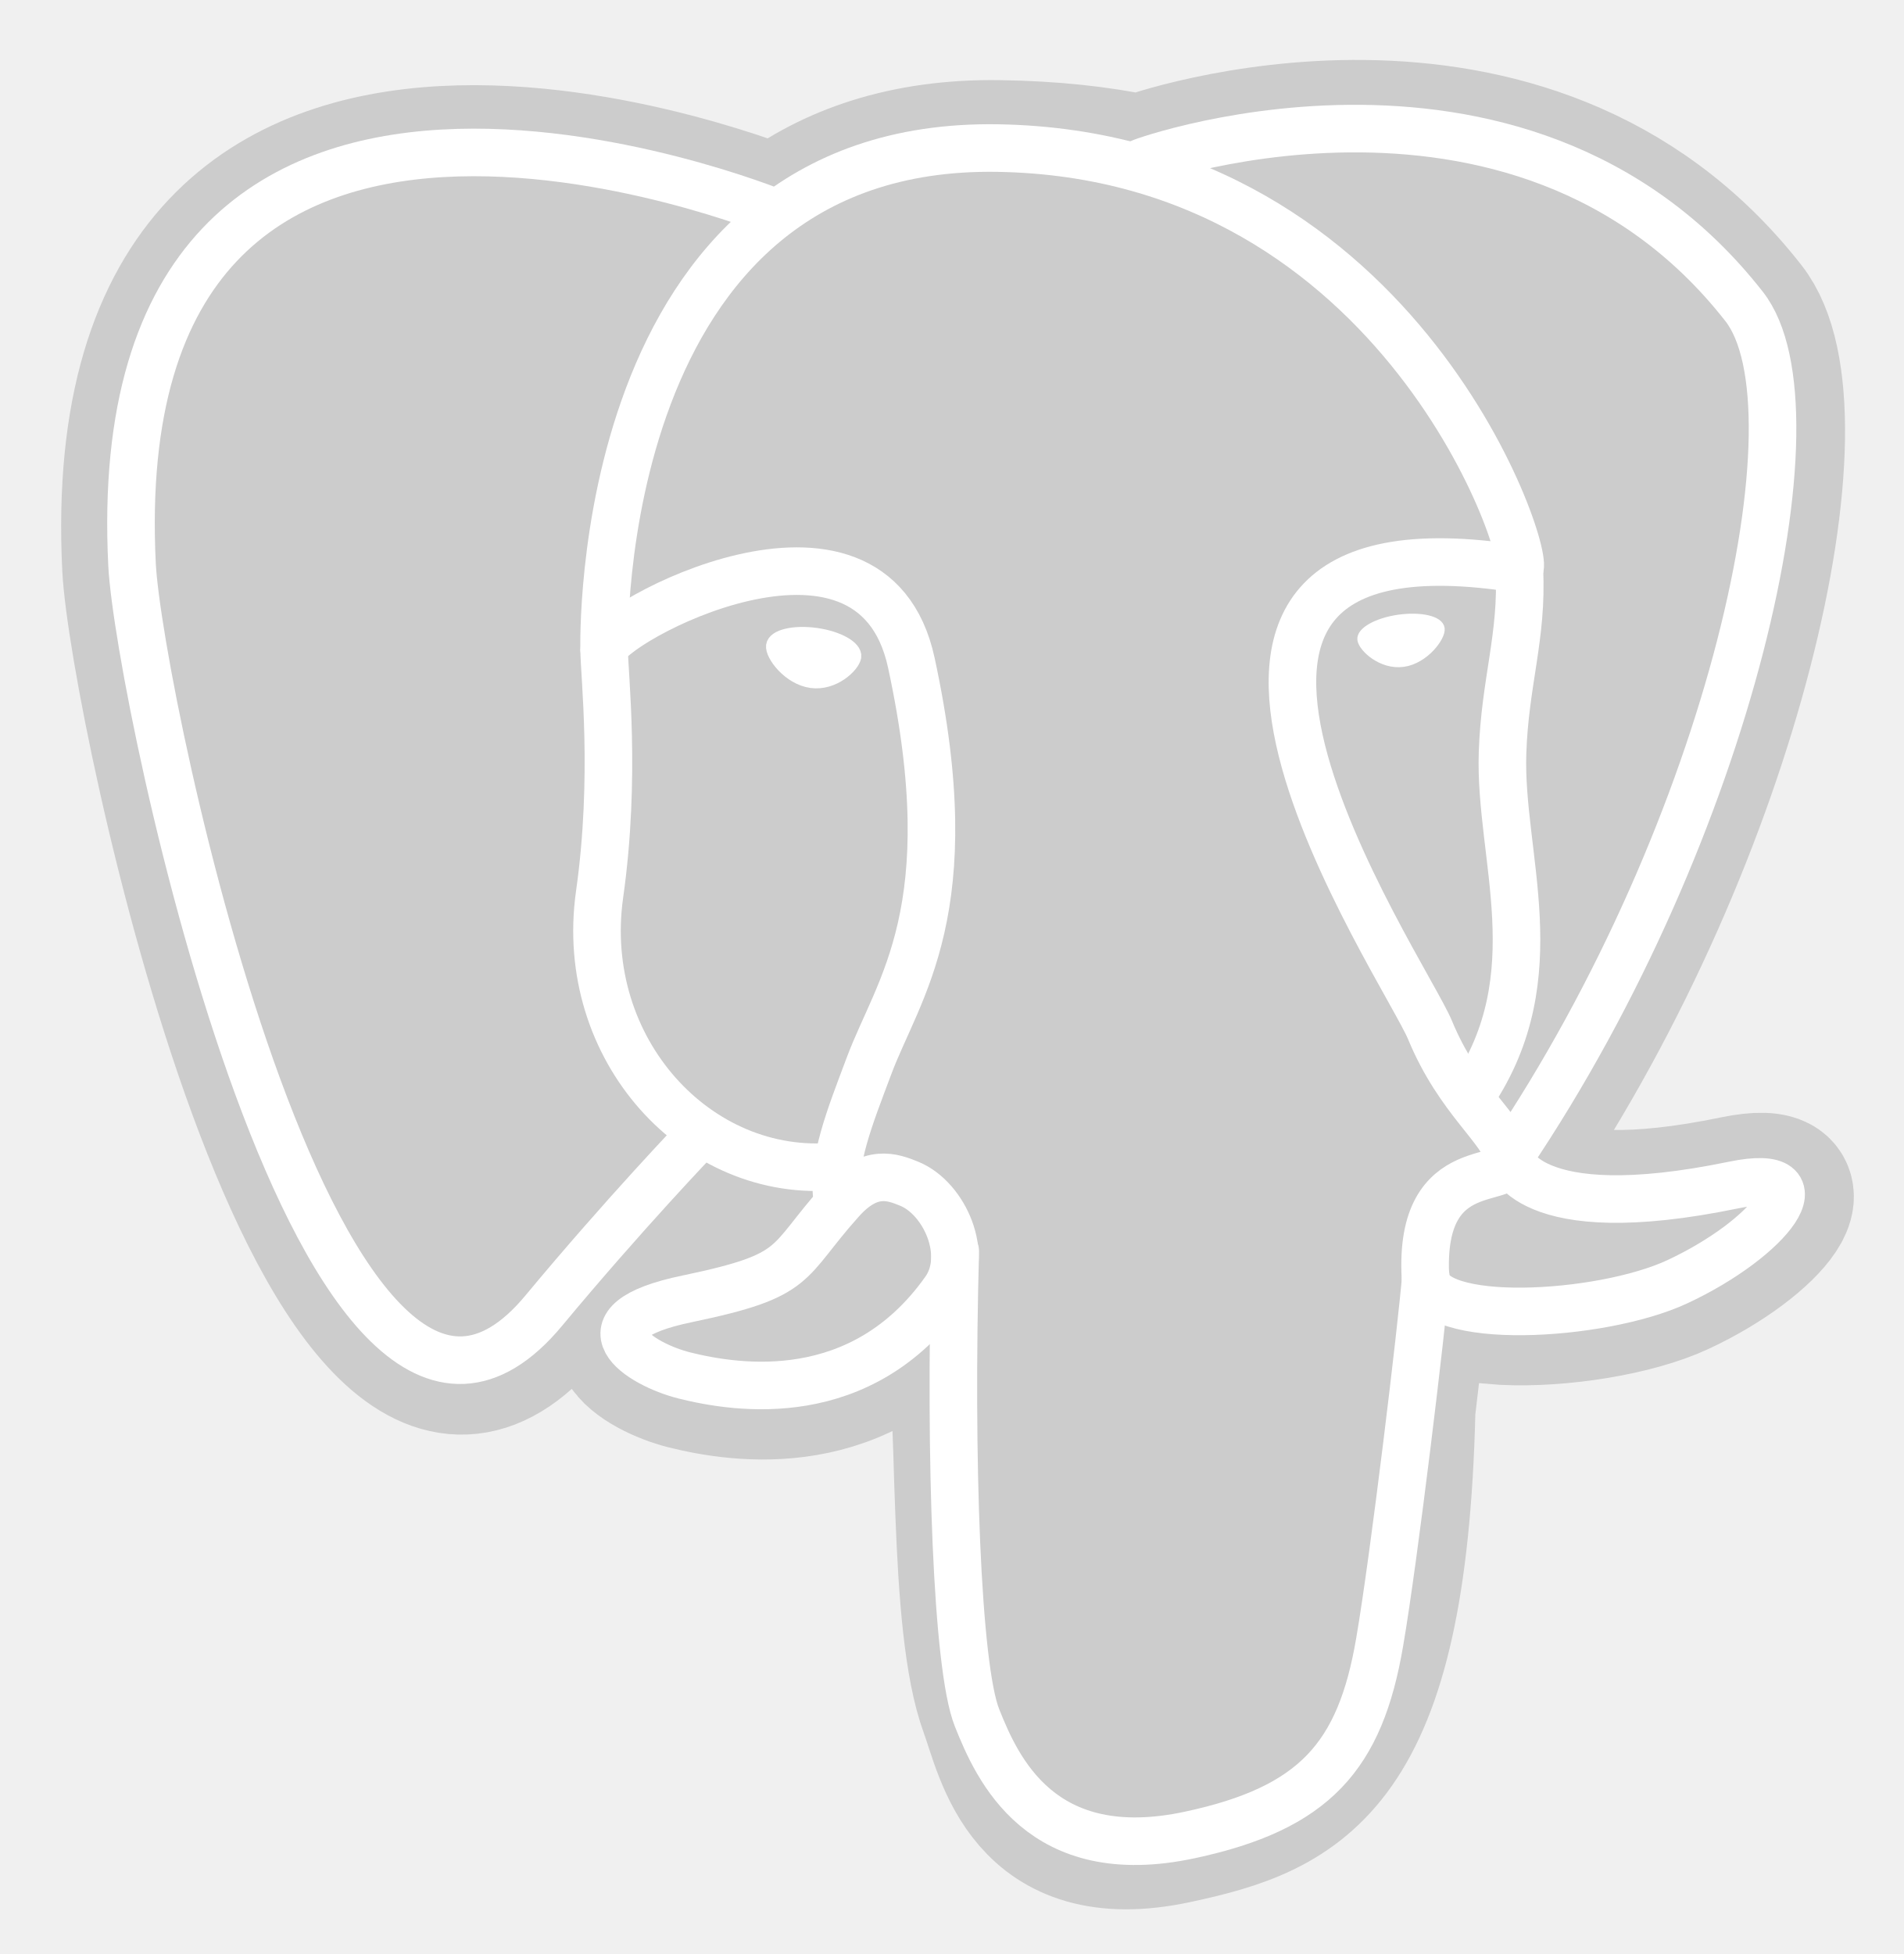
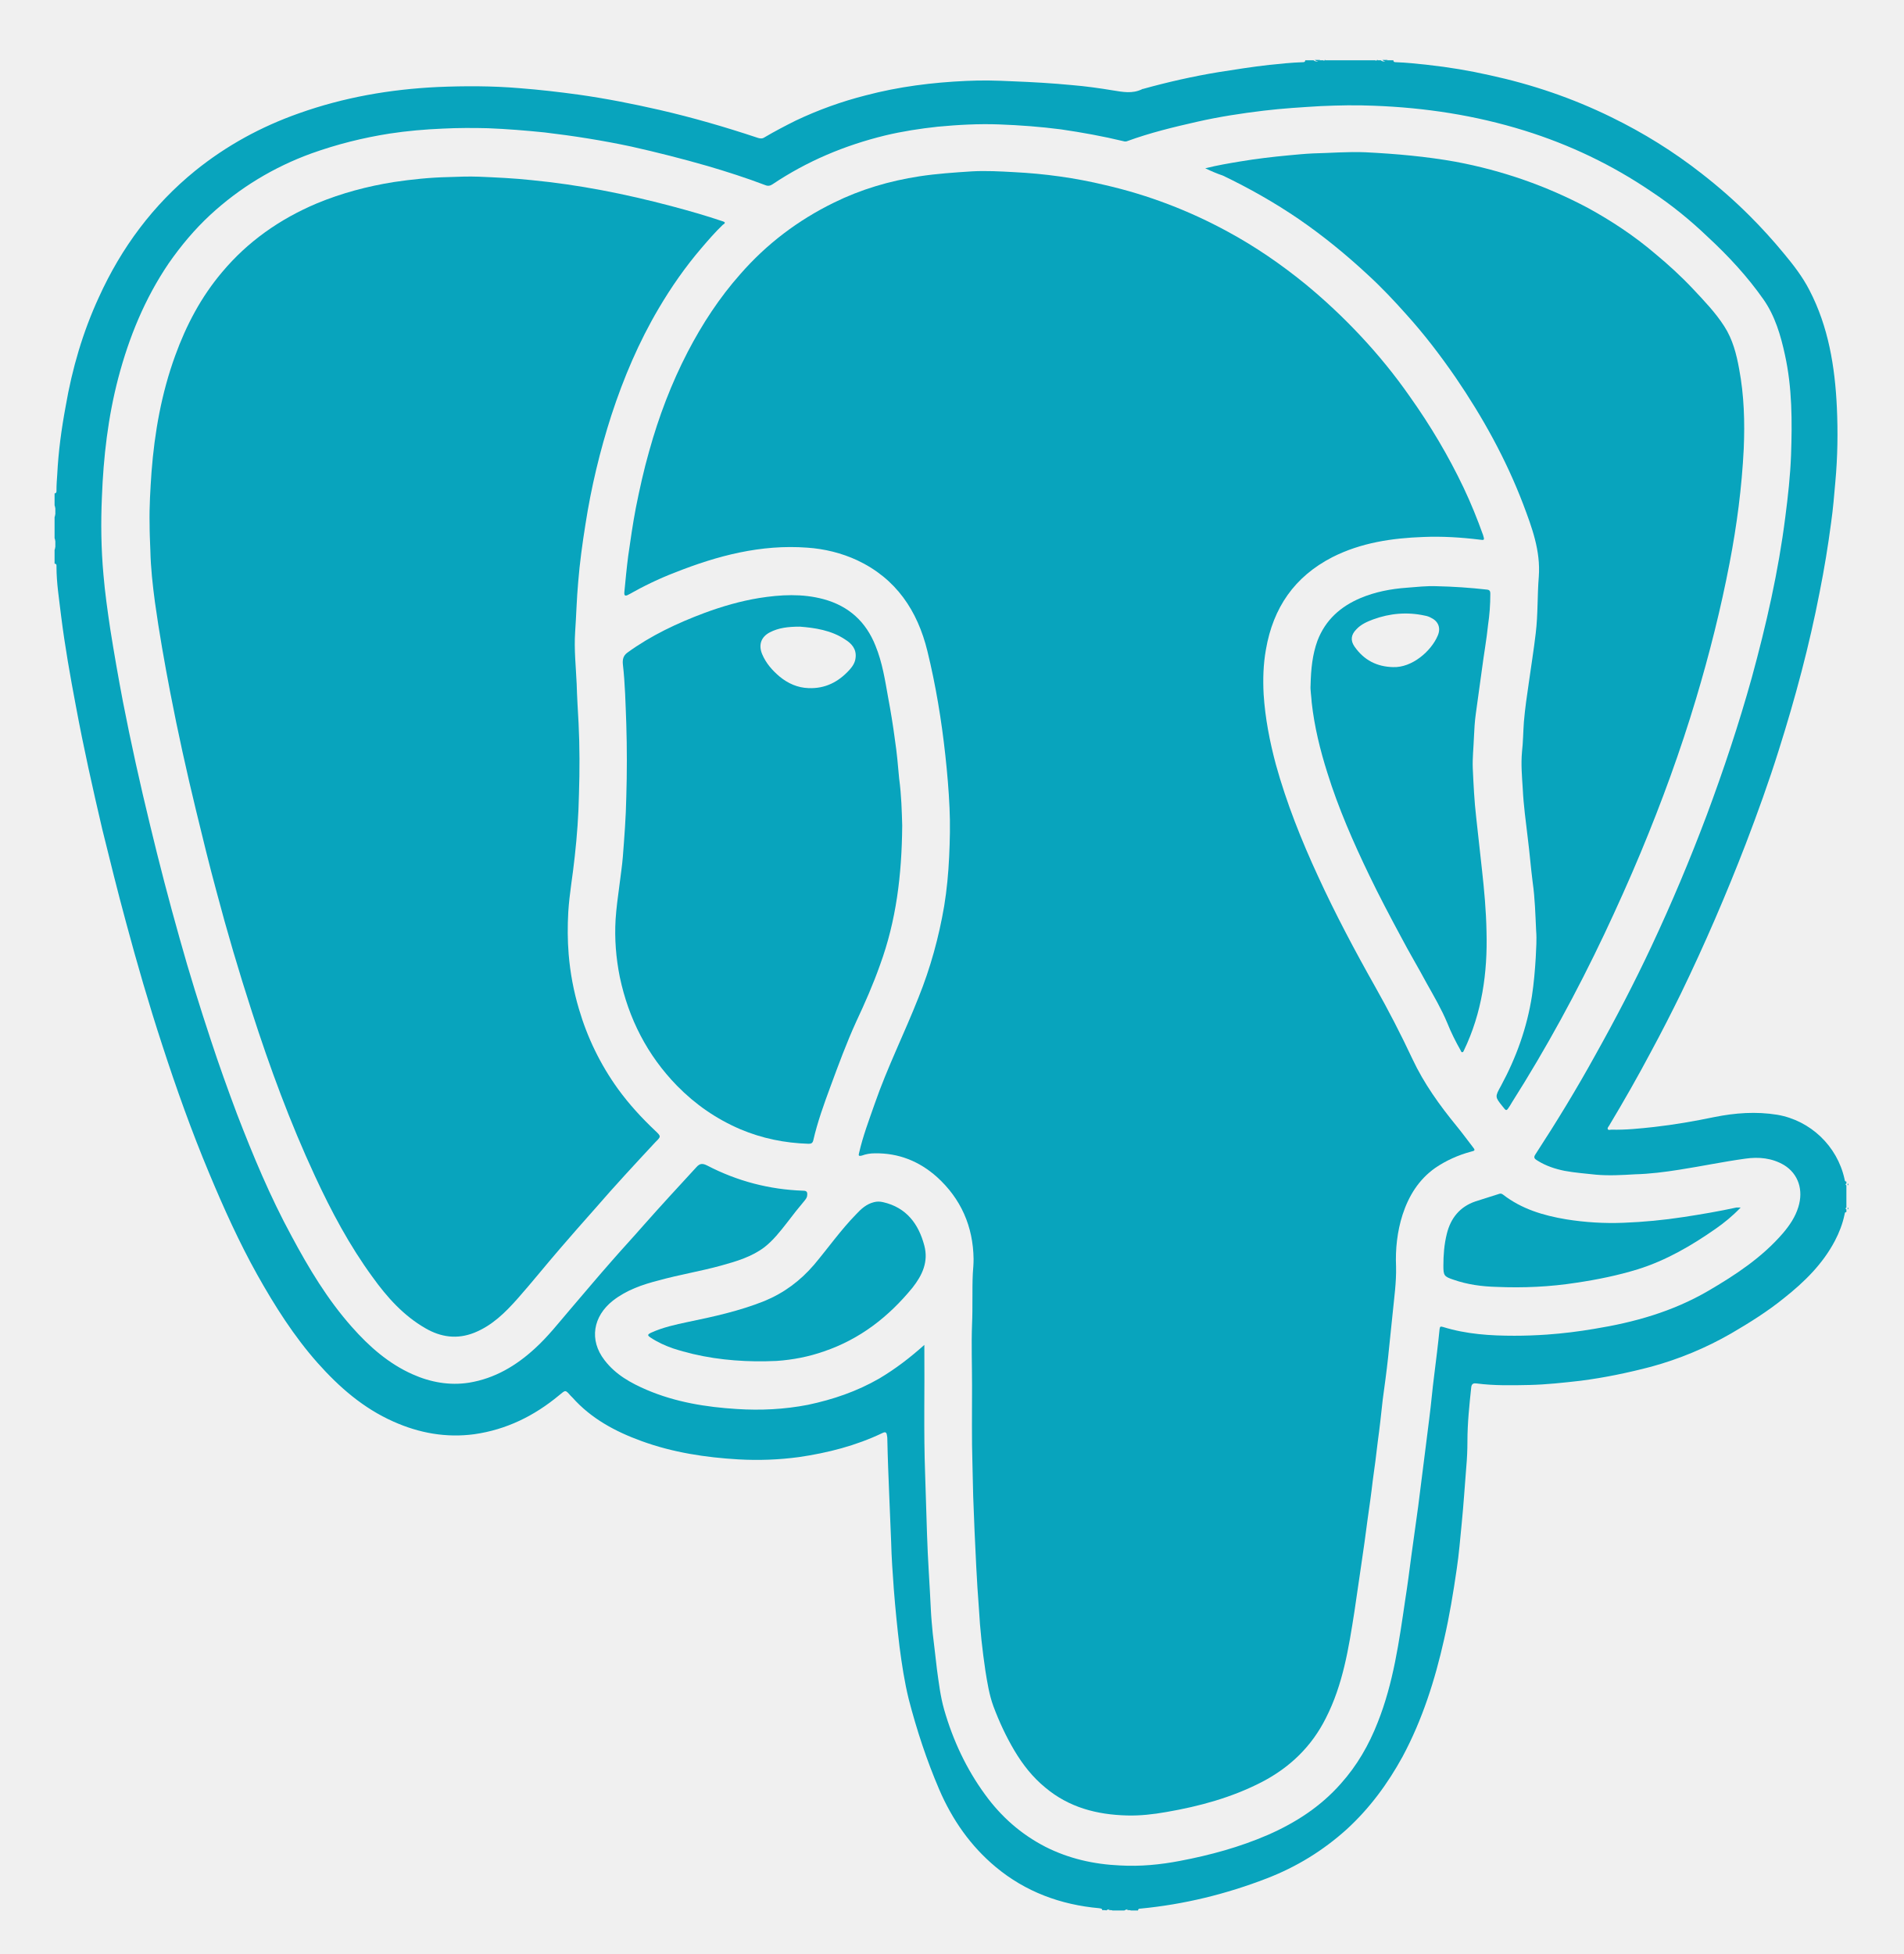
<svg xmlns="http://www.w3.org/2000/svg" version="1.1" id="Layer_1" x="0px" y="0px" viewBox="0 0 498.8 512" style="enable-background:new 0 0 498.8 512;" xml:space="preserve">
  <style type="text/css">
- 	.st0{fill:#CCCCCC;stroke:#CCCCCC;stroke-width:37.395;}
- 	.st1{fill:#CCCCCC;}
- 	.st2{fill:none;stroke:#FFFFFF;stroke-width:12.465;stroke-linecap:round;stroke-linejoin:round;}
- 	.st3{fill:none;stroke:#FFFFFF;stroke-width:12.465;stroke-linecap:round;stroke-linejoin:bevel;}
- 	.st4{fill:#FFFFFF;stroke:#FFFFFF;stroke-width:4.155;}
- 	.st5{fill:#FFFFFF;stroke:#FFFFFF;stroke-width:2.078;}
- 	.st6{fill:none;stroke:#FFFFFF;stroke-width:3;stroke-linecap:round;stroke-linejoin:round;}
+ 	.st0{fill:#08A4BD;}
</style>
  <g id="orginal">
</g>
  <g>
-     <path class="st0" d="M367.9,369.3c3.1-25.9,2.2-29.7,21.4-25.5l4.9,0.4c14.8,0.7,34.2-2.4,45.6-7.7c24.5-11.4,39-30.4,14.9-25.4   c-55.1,11.4-58.9-7.3-58.9-7.3c58.2-86.4,82.5-196,61.5-222.8C400.1,7.8,300.9,42.5,299.2,43.4l-0.5,0.1   c-10.9-2.3-23.1-3.6-36.8-3.8c-24.9-0.4-43.9,6.5-58.2,17.4c0,0-176.9-72.9-168.7,91.7c1.8,35,50.2,264.9,107.9,195.4   c21.1-25.4,41.5-46.9,41.5-46.9c10.1,6.7,22.3,10.2,35,8.9l1-0.8c-0.3,3.2-0.2,6.2,0.4,9.9c-14.9,16.6-10.5,19.5-40.2,25.7   c-30.1,6.2-12.4,17.2-0.9,20.1c14,3.5,46.4,8.5,68.2-22.2l-0.9,3.5c5.8,4.7,5.4,33.6,6.3,54.2c0.8,20.6,2.2,39.9,6.4,51.3   c4.2,11.4,9.2,40.6,48.3,32.2C340.7,473.1,365.7,463,367.9,369.3" />
-     <path class="st1" d="M454.7,311.2c-55.1,11.4-58.9-7.3-58.9-7.3c58.2-86.4,82.5-196,61.5-222.9C400.1,7.8,300.9,42.5,299.2,43.4   l-0.5,0.1c-10.9-2.3-23.1-3.6-36.8-3.8c-24.9-0.4-43.9,6.5-58.2,17.4c0,0-176.9-72.9-168.7,91.7c1.8,35,50.2,264.9,107.9,195.4   c21.1-25.4,41.5-46.9,41.5-46.9c10.1,6.7,22.3,10.2,35,8.9l1-0.8c-0.3,3.2-0.2,6.2,0.4,9.9c-14.9,16.6-10.5,19.5-40.2,25.7   c-30.1,6.2-12.4,17.2-0.9,20.1c14,3.5,46.4,8.5,68.2-22.2l-0.9,3.5c5.8,4.7,9.9,30.4,9.2,53.7c-0.7,23.3-1.1,39.3,3.4,51.8   c4.6,12.5,9.2,40.6,48.3,32.2c32.7-7,49.6-25.1,52-55.4c1.7-21.5,5.5-18.3,5.7-37.6l3-9.1c3.5-29.2,0.6-38.6,20.7-34.2l4.9,0.4   c14.8,0.7,34.2-2.4,45.6-7.7C464.4,325.2,478.9,306.2,454.7,311.2L454.7,311.2z" />
-     <path class="st2" d="M250.3,327.9c-1.5,54.3,0.4,108.9,5.7,122.2c5.3,13.3,16.7,39.1,55.8,30.7c32.7-7,44.6-20.6,49.7-50.5   c3.8-22,11.1-83.1,12.1-95.7" />
-     <path class="st2" d="M203.4,55.8c0,0-177-72.4-168.8,92.2c1.8,35,50.2,264.9,107.9,195.4c21.1-25.4,40.2-45.3,40.2-45.3" />
-     <path class="st2" d="M299.1,42.6C293,44.5,397.6,4.4,457,80.3c21,26.8-3.3,136.5-61.5,222.9" />
-     <path class="st3" d="M395.4,303.2c0,0,3.8,18.7,58.9,7.3c24.2-5,9.6,14-14.9,25.4c-20.1,9.3-65.2,11.7-65.9-1.2   C371.7,301.4,397.3,311.5,395.4,303.2c-1.7-7.5-13.1-14.9-20.7-33.3c-6.6-16-90.7-139,23.3-120.8c4.2-0.9-29.8-108.5-136.5-110.3   C154.8,37,158.3,170.1,158.3,170.1" />
-     <path class="st2" d="M220.4,314.6c-14.9,16.6-10.5,19.5-40.2,25.7c-30.1,6.2-12.4,17.2-0.9,20.1c14,3.5,46.4,8.5,68.2-22.2   c6.7-9.3,0-24.2-9.2-28C233.9,308.4,228,306.1,220.4,314.6L220.4,314.6z" />
-     <path class="st2" d="M219.4,314.3c-1.5-9.8,3.2-21.4,8.3-35c7.6-20.4,25.1-40.8,11.1-105.6c-10.4-48.3-80.4-10-80.5-3.5   c0,6.5,3.2,33.2-1.2,64.2c-5.7,40.5,25.7,74.7,61.9,71.2" />
-     <path class="st4" d="M202.8,169.2c-0.3,2.2,4.1,8.2,9.8,9s10.6-3.9,11-6.1c0.3-2.2-4.1-4.7-9.8-5.5   C208,165.8,203.1,167,202.8,169.2L202.8,169.2z" />
-     <path class="st5" d="M377.5,164.7c0.3,2.2-4.1,8.2-9.8,9c-5.7,0.8-10.7-3.9-11-6.1c-0.3-2.2,4.1-4.7,9.8-5.5   S377.2,162.4,377.5,164.7L377.5,164.7z" />
-     <path class="st2" d="M398.1,149.2c0.9,17.5-3.8,29.5-4.4,48.1c-0.9,27.1,12.9,58.2-7.9,89.3" />
-     <path class="st6" d="M13.7,79.9" />
+     <path class="st0" d="M288.8,500.5c0-0.5-0.5-0.4-0.8-0.5c-10.1-0.9-19.3-4.3-27.1-10.8c-6.6-5.5-11.4-12.4-14.8-20.3   c-3.3-7.7-5.9-15.6-8-23.7c-1.1-4.5-1.8-9.1-2.4-13.7c-0.6-5-1.1-10-1.5-15.1c-0.3-4.1-0.6-8.3-0.7-12.4c-0.2-4.1-0.3-8.1-0.5-12.2   c-0.2-4.9-0.4-9.8-0.5-14.7c0-0.3,0-0.6-0.1-1c-0.1-0.8-0.4-1-1.2-0.6c-6.9,3.3-14.3,5.2-21.9,6.3c-5.2,0.7-10.5,0.9-15.8,0.6   c-8.6-0.5-17.2-1.8-25.4-4.8c-6.9-2.5-13.2-5.9-18.1-11.4c-0.2-0.2-0.3-0.3-0.5-0.5c-1.4-1.6-1.3-1.5-3-0.1   c-6.5,5.4-13.8,9-22.2,10.2c-7.4,1-14.5-0.3-21.2-3.3c-7.9-3.5-14.2-9-19.9-15.4c-6.2-7-11.2-14.9-15.8-23.1   c-4.8-8.6-8.8-17.5-12.6-26.6c-4.6-11-8.6-22.2-12.3-33.6c-3.5-10.7-6.6-21.4-9.5-32.2c-2.2-8.1-4.2-16.2-6.2-24.3   c-2.5-10.7-4.9-21.4-6.9-32.2c-1.5-7.9-2.9-15.8-3.9-23.8c-0.5-4.3-1.2-8.5-1.2-12.8c0-0.3,0.1-0.8-0.5-0.8c0-1.2,0-2.4,0-3.6   c0.4-1,0.4-2.1,0-3.1c0-1.8,0-3.7,0-5.5c0.4-1,0.4-2.1,0-3.1c0-1,0-2.1,0-3.1c0.6-0.1,0.5-0.6,0.5-0.9c0-1.4,0.1-2.7,0.2-4.1   c0.3-6,1.1-11.9,2.2-17.8c1.7-9.9,4.5-19.5,8.7-28.6c5.9-13,14.2-24.2,25.3-33.2c8.2-6.6,17.2-11.5,27.1-15   c11.8-4.2,23.9-6.3,36.4-6.9c7.1-0.3,14.3-0.3,21.4,0.3c5.2,0.4,10.4,1,15.5,1.7c7.1,1,14.2,2.4,21.2,4c8.7,2,17.3,4.5,25.7,7.3   c0.6,0.2,1.2,0.3,1.8-0.1c2.7-1.6,5.4-3,8.2-4.4c5.9-2.8,12-5,18.3-6.6c8.7-2.3,17.5-3.4,26.4-3.8c4-0.2,8.1-0.1,12.1,0.1   c5.2,0.2,10.4,0.5,15.6,1c3.6,0.3,7.2,0.8,10.8,1.4c2.5,0.4,5,0.9,7.5-0.3c0.1-0.1,0.2-0.1,0.3-0.1c6.5-1.8,13.1-3.3,19.8-4.4   c4.4-0.7,8.9-1.4,13.3-1.9c2.9-0.3,5.8-0.6,8.7-0.7c0.3,0,0.7,0,0.7-0.5c0.7,0,1.4,0,2.2,0c0.5,0.4,1,0.4,1.4,0c0.4,0,0.8,0,1.2,0   c0.1,0.2,0.2,0.2,0.2,0c4.5,0,9,0,13.4,0c0.1,0.2,0.2,0.2,0.2,0c0.4,0,0.8,0,1.2,0c0.5,0.4,1,0.4,1.4,0c0.6,0,1.3,0,1.9,0   c0,0.5,0.4,0.5,0.7,0.5c2.8,0.1,5.6,0.4,8.3,0.7c5.5,0.6,10.9,1.5,16.2,2.7c11.1,2.4,21.7,6,31.9,11c8.4,4.1,16.3,9,23.7,14.8   c4.5,3.5,8.7,7.2,12.6,11.1c3.1,3.1,6.1,6.4,8.9,9.8c2.5,3,4.9,6.1,6.7,9.6c5,9.6,6.7,20.1,7.2,30.7c0.3,6.5,0.2,13.1-0.4,19.6   c-0.3,3.5-0.6,7.1-1.1,10.6c-0.8,6.1-1.8,12.2-3,18.2c-2.7,14-6.4,27.8-10.7,41.4c-2.6,8.3-5.6,16.6-8.7,24.7   c-5.1,13.2-10.7,26.2-16.9,39c-2.5,5.1-5.1,10.2-7.8,15.2c-3.5,6.6-7.2,13.1-11.1,19.6c-0.2,0.3-0.5,0.6-0.3,0.9   c0.2,0.3,0.6,0.1,0.9,0.1c3.8,0.1,7.5-0.3,11.2-0.7c5.3-0.6,10.5-1.5,15.8-2.6c5.5-1.1,10.9-1.5,16.5-0.6   c8.7,1.5,15.7,8.2,17.6,16.8c0.1,0.3,0,0.7,0.5,0.7c0,0.2,0,0.3,0,0.5c-0.3,0.2-0.3,0.3,0,0.5c0,1.9,0,3.8,0,5.8   c-0.3,0.2-0.3,0.3,0,0.5c0,0.2,0,0.5,0,0.7c-0.5,0-0.4,0.4-0.5,0.7c-0.5,2.4-1.4,4.7-2.5,6.8c-3.2,6.1-8,10.8-13.3,15   c-4.3,3.5-9.1,6.5-13.9,9.3c-6.6,3.8-13.6,6.7-20.9,8.7c-6.1,1.6-12.3,2.9-18.6,3.7c-4.4,0.5-8.9,1-13.3,1.1   c-4.6,0.1-9.3,0.2-13.9-0.4c-0.7-0.1-1.3,0-1.4,1c-0.5,4.7-1,9.4-1,14.2c0,2.2-0.1,4.5-0.3,6.7c-0.4,4.9-0.7,9.8-1.2,14.8   c-0.4,4-0.7,7.9-1.3,11.9c-0.9,6.2-1.9,12.3-3.3,18.4c-2.4,10.7-5.7,21.1-10.9,30.8c-3.9,7.1-8.6,13.5-14.6,19   c-6.2,5.6-13.2,9.9-21,12.9c-10.6,4.1-21.6,6.8-33,7.9c-0.3,0-0.7,0-0.7,0.5c-0.6,0-1.3,0-1.9,0c-0.6-0.4-1.1-0.4-1.7,0   c-1,0-2.1,0-3.1,0c-0.6-0.4-1.1-0.4-1.7,0C289.9,500.5,289.3,500.5,288.8,500.5z M242.2,352.4c0,0.4,0,0.6,0,0.8   c0.1,11-0.2,21.9,0.2,32.9c0.2,5.3,0.3,10.6,0.5,15.9c0.2,6.6,0.7,13.1,1,19.7c0.1,2.1,0.3,4.2,0.5,6.3c0.4,3.1,0.7,6.2,1.1,9.4   c0.5,3.6,0.9,7.1,1.9,10.6c2.3,8,5.8,15.5,10.7,22.2c4.2,5.8,9.4,10.4,15.8,13.7c6.1,3.1,12.7,4.6,19.6,4.9   c5.3,0.3,10.5-0.2,15.7-1.2c7.9-1.5,15.6-3.6,23-6.8c7.3-3.2,13.8-7.4,19.1-13.4c4.3-4.8,7.4-10.2,9.7-16.1   c4.1-10.3,5.6-21.2,7.2-32.1c0.6-3.8,1.1-7.6,1.6-11.5c0.6-4.3,1.2-8.7,1.8-13c0.4-3.4,0.9-6.9,1.3-10.3c0.5-4.2,1.1-8.4,1.6-12.7   c0.5-3.8,0.8-7.6,1.3-11.4c0.5-4,1-8,1.4-12c0.1-0.7,0.2-0.8,0.9-0.6c6.1,1.9,12.4,2.3,18.7,2.3c2.8,0,5.6-0.1,8.5-0.3   c4.2-0.3,8.3-0.8,12.4-1.5c10.5-1.7,20.5-4.5,29.8-9.9c7.2-4.2,14.2-8.8,19.7-15.2c1.7-2,3.2-4.2,4-6.8c1.4-4.5,0-8.7-3.7-11   c-3.2-1.9-6.7-2.2-10.2-1.7c-5.8,0.8-11.5,2-17.3,2.9c-3.8,0.6-7.7,1.1-11.6,1.2c-3.4,0.2-6.8,0.4-10.2,0.1c-2.7-0.3-5.5-0.5-8.2-1   c-2.5-0.5-4.9-1.3-7-2.6c-0.6-0.4-1.4-0.7-0.7-1.7c5.6-8.6,10.9-17.3,15.8-26.2c5.2-9.3,10.1-18.7,14.6-28.3   c5.3-11.3,10.1-22.7,14.5-34.4c4.4-11.8,8.4-23.8,11.8-36c3.8-13.9,7-27.9,8.8-42.2c0.7-5.4,1.3-10.8,1.5-16.2   c0.3-8.8,0.3-17.6-1.6-26.2c-1.1-5.1-2.6-10.2-5.6-14.5c-4.2-6-9.2-11.4-14.6-16.4c-4.6-4.4-9.5-8.4-14.8-11.9   c-10.3-7-21.4-12.3-33.3-16c-12.9-4-26-6-39.5-6.5c-4.6-0.2-9.2-0.1-13.8,0.1c-5,0.3-10,0.6-15,1.2c-5.8,0.7-11.7,1.6-17.4,2.9   c-6.2,1.4-12.4,2.9-18.4,5.1c-0.3,0.1-0.6,0.1-0.9,0c-5.4-1.3-10.9-2.3-16.4-3.1c-5.4-0.7-10.8-1.1-16.2-1.3   c-5.4-0.2-10.8,0.1-16.1,0.6c-4.6,0.5-9.2,1.2-13.8,2.3c-10.6,2.6-20.4,6.7-29.5,12.8c-0.6,0.4-1.2,0.5-1.9,0.2   c-5-1.9-10-3.5-15.1-5c-6.6-1.9-13.3-3.6-20-5.1c-7.5-1.6-15.1-2.8-22.7-3.7c-4.9-0.5-9.8-0.9-14.8-1.1c-3.9-0.1-7.9-0.1-11.9,0.1   c-4.7,0.2-9.3,0.6-13.9,1.3c-7,1.1-13.8,2.8-20.5,5.2c-9.9,3.6-18.8,9-26.5,16.1c-4.1,3.8-7.7,8.1-10.9,12.7   C37.9,78.3,33.8,88.4,31,99c-2.7,10.3-3.9,20.7-4.3,31.3c-0.3,6.7-0.2,13.5,0.4,20.2c0.4,4.8,1.1,9.7,1.8,14.4   c1,6.3,2.1,12.6,3.3,18.9c2.1,10.8,4.5,21.6,7.1,32.3c2.4,10,5,20,7.8,29.9c2.5,9,5.3,17.9,8.2,26.7c2.1,6.4,4.4,12.8,6.8,19.2   c4.2,10.9,8.7,21.7,14.3,32c4.5,8.4,9.4,16.6,15.8,23.8c4.5,5.1,9.6,9.6,15.9,12.4c4.7,2.1,9.7,3,14.8,2.2c6.7-1.1,12.3-4.4,17.3-9   c3.4-3.1,6.2-6.7,9.2-10.2c3.6-4.2,7.2-8.5,10.9-12.7c2.7-3.1,5.5-6.1,8.2-9.2c4.6-5.2,9.3-10.3,14-15.4c0.9-1,1.6-1,2.8-0.4   c7.9,4.1,16.3,6.3,25.2,6.6c0.9,0,1.1,0.4,1,1.2c0,0.5-0.3,0.9-0.6,1.3c-1.6,1.9-3.2,3.9-4.7,5.9c-1.8,2.3-3.6,4.6-5.9,6.4   c-3.3,2.5-7.3,3.7-11.3,4.8c-5.4,1.5-11,2.4-16.4,3.9c-4.3,1.1-8.4,2.5-12,5.3c-5.2,4.1-6.3,10.3-2.2,15.6c2.9,3.8,6.9,6,11.1,7.8   c7.5,3.2,15.5,4.5,23.6,5c6.2,0.4,12.4,0.1,18.6-1.1c6.6-1.4,12.8-3.5,18.7-6.9C234.6,358.7,238.4,355.8,242.2,352.4z" />
+     <path class="st0" d="M14.5,132.1c0.4,1,0.4,2.1,0,3.1C14.5,134.2,14.5,133.1,14.5,132.1z" />
+     <path class="st0" d="M14.5,140.7c0.4,1,0.4,2.1,0,3.1C14.5,142.8,14.5,141.8,14.5,140.7z" />
+     <path class="st0" d="M290.4,500.5c0.6-0.4,1.1-0.4,1.7,0C291.6,500.5,291,500.5,290.4,500.5z" />
+     <path class="st0" d="M295.2,500.5c0.6-0.4,1.1-0.4,1.7,0C296.4,500.5,295.8,500.5,295.2,500.5z" />
+     <path class="st0" d="M345.9,15.7c-0.5,0.4-1,0.4-1.4,0C344.9,15.7,345.4,15.7,345.9,15.7z" />
+     <path class="st0" d="M363.6,15.7c-0.5,0.4-1,0.4-1.4,0C362.7,15.7,363.1,15.7,363.6,15.7z" />
+     <path class="st0" d="M484.3,310.6c-0.3-0.2-0.3-0.3,0-0.5C484.3,310.3,484.3,310.5,484.3,310.6z" />
+     <path class="st0" d="M484.3,316.9c-0.3-0.2-0.3-0.3,0-0.5C484.3,316.6,484.3,316.7,484.3,316.9z" />
+     <path class="st0" d="M347.3,15.7c-0.1,0.2-0.2,0.2-0.2,0C347.2,15.7,347.2,15.7,347.3,15.7z" />
+     <path class="st0" d="M361,15.7c-0.1,0.2-0.2,0.2-0.2,0C360.8,15.7,360.9,15.7,361,15.7z" />
+     <path class="st0" d="M254.7,363.1c0-5.4-0.2-10.7,0-16.1c0.2-4.4,0-8.9,0.2-13.3c0.1-1.3,0.2-2.5,0.2-3.8   c-0.1-8.5-3.3-15.8-9.6-21.5c-4.6-4.1-10-6.3-16.3-6.2c-1.2,0-2.3,0.2-3.4,0.6c-0.8,0.2-0.9,0-0.7-0.7c1-4.4,2.6-8.6,4.1-12.9   c3.3-9.5,7.8-18.5,11.5-27.9c3.1-7.7,5.3-15.7,6.7-23.9c0.7-4.3,1.1-8.6,1.3-12.9c0.2-4.3,0.3-8.6,0.1-12.8   c-0.2-4.6-0.6-9.2-1.1-13.8c-1-9.2-2.5-18.3-4.7-27.3c-2.6-10.6-8.2-19-18.4-23.8c-4.1-1.9-8.6-3-13.1-3.3   c-12.1-0.9-23.5,2.1-34.6,6.5c-4.2,1.6-8.3,3.6-12.2,5.8c-0.9,0.5-1.2,0.3-1.1-0.7c0.3-3.1,0.6-6.3,1-9.4c0.6-4.2,1.2-8.4,2-12.6   c1-5,2.1-10,3.5-14.9c2.5-9,5.8-17.7,10.1-26c3.8-7.3,8.3-14.2,13.8-20.4c6.9-7.9,15.1-14.1,24.5-18.7c7.1-3.5,14.6-5.7,22.4-6.9   c4.6-0.7,9.2-1,13.8-1.3c3.6-0.2,7.3,0,10.9,0.2c8.1,0.4,16.1,1.5,24,3.4c11.3,2.6,22,6.7,32.1,12.2c7.2,3.9,13.9,8.5,20.3,13.7   c5.1,4.2,9.9,8.7,14.4,13.5c4.7,5,9.1,10.4,13,16c5.4,7.6,10.1,15.5,14.1,23.9c1.9,4,3.6,8.2,5.1,12.4c0.4,1.3,0.4,1.4-0.9,1.2   c-4.9-0.6-9.8-0.9-14.7-0.7c-8.3,0.3-16.4,1.5-23.9,5.3c-9.9,5.1-15.5,13.2-17.4,24.2c-0.7,3.9-0.8,7.8-0.6,11.7   c0.4,6.3,1.6,12.4,3.2,18.4c2.8,10.1,6.7,19.9,11.1,29.4c4.5,9.8,9.6,19.4,14.9,28.8c3.5,6.2,6.8,12.6,9.8,19   c3,6.4,7.1,12.1,11.6,17.6c1.4,1.7,2.7,3.5,4.1,5.3c0.8,1,0.8,1.1-0.5,1.4c-3.3,0.9-6.4,2.3-9.2,4.2c-4.4,3.1-7,7.4-8.6,12.3   c-1.4,4.4-1.9,9-1.7,13.6c0.1,4.1-0.5,8.2-0.9,12.3c-0.4,3.9-0.8,7.8-1.2,11.6c-0.4,3.7-0.9,7.3-1.4,11c-0.4,3.7-0.8,7.4-1.3,11   c-0.4,3.4-0.8,6.7-1.3,10.1c-0.4,3.5-0.9,7-1.4,10.5c-0.5,3.8-1,7.6-1.6,11.5c-0.6,4.1-1.2,8.2-1.8,12.3c-1.5,9.6-3,19.2-7.5,28   c-3.7,7.4-9.4,12.9-16.7,16.7c-7.9,4.1-16.4,6.4-25.1,7.9c-3.4,0.6-6.9,1-10.3,0.9c-7.9-0.2-15.2-2.1-21.4-7.3   c-3.3-2.7-5.9-6-8.1-9.7c-2.2-3.7-4-7.6-5.5-11.6c-1.1-3-1.6-6.2-2.1-9.3c-0.8-5.4-1.4-10.8-1.7-16.3c-0.3-3.7-0.5-7.3-0.7-11   c-0.3-6.1-0.6-12.3-0.8-18.4c-0.1-2.9-0.1-5.7-0.2-8.6C254.6,377.1,254.7,370.1,254.7,363.1z" />
+     <path class="st0" d="M39.2,137.3c-0.1-4.6,0.2-9.1,0.5-13.6c0.8-10.4,2.6-20.6,6.2-30.5c2.9-8,6.8-15.4,12.3-21.9   c6.7-8,15.1-13.9,24.8-18c6.5-2.7,13.3-4.5,20.2-5.6c4.7-0.7,9.5-1.2,14.3-1.3c2.7-0.1,5.3-0.2,8-0.1c4.6,0.2,9.2,0.4,13.8,0.9   c12.4,1.2,24.5,3.6,36.6,6.8c4.5,1.2,9.1,2.5,13.5,4c1,0.3,0.3,0.7,0,0.9c-2,1.9-3.8,4-5.6,6.1c-4.2,4.9-7.9,10.2-11.2,15.8   c-5.2,8.8-9.2,18.2-12.4,28c-3,9.3-5.3,18.9-6.8,28.6c-0.8,5-1.5,10.1-1.9,15.1c-0.4,4.4-0.5,8.8-0.8,13.1   c-0.3,4.6,0.2,9.1,0.4,13.6c0.1,3.4,0.3,6.8,0.5,10.3c0.3,6.2,0.3,12.4,0.1,18.6c-0.1,5.4-0.5,10.9-1.1,16.3   c-0.5,4.9-1.4,9.7-1.7,14.6c-0.2,3.7-0.2,7.3,0.1,11c0.4,4.9,1.3,9.7,2.7,14.4c2.2,7.5,5.6,14.5,10.2,20.9c2.9,4,6.2,7.6,9.8,11   c1.6,1.5,1.5,1.5,0,3c-5.3,5.7-10.6,11.4-15.7,17.3c-3.1,3.5-6.2,7-9.2,10.5c-3.8,4.4-7.4,8.9-11.2,13.2c-3.2,3.6-6.6,7-11.3,8.9   c-4.5,1.8-8.8,1.2-12.9-1.2c-5.7-3.3-10-8.1-13.8-13.4c-6-8.2-10.8-17.2-15.1-26.5c-6.5-14-11.8-28.4-16.5-43   c-3.4-10.5-6.5-21-9.3-31.6c-1.9-7-3.6-14-5.3-21c-2.5-10.3-4.8-20.7-6.8-31.1c-1.5-7.8-2.9-15.7-4-23.6c-0.6-4.5-1.1-9-1.2-13.5   C39.3,141.8,39.2,139.6,39.2,137.3z" />
+     <path class="st0" d="M315.8,44.1c3.2-0.8,6.2-1.3,9.2-1.8c4.2-0.7,8.4-1.2,12.7-1.6c2.1-0.2,4.2-0.4,6.3-0.5   c4.6-0.1,9.2-0.5,13.8-0.3c8,0.4,15.9,1.1,23.7,2.5c12.2,2.3,23.7,6.3,34.6,12.1c6.2,3.4,12.1,7.3,17.5,11.9c3.5,2.9,6.9,6,10,9.3   c2.9,3.1,5.9,6.2,8.2,9.8c2.2,3.4,3.2,7.3,3.9,11.2c1.3,6.9,1.5,13.9,1.2,20.9c-0.5,10.1-1.8,20-3.7,29.9   c-2.3,12-5.3,23.9-8.8,35.6c-4.1,13.7-9,27.1-14.5,40.3c-3,7.2-6.2,14.3-9.5,21.3c-7.2,15.2-15.2,29.9-24.2,44.1   c-0.2,0.3-0.4,0.7-0.6,1c-0.9,1.4-0.9,1.4-1.9,0.1c-2-2.5-2-2.5-0.4-5.4c4-7.4,6.8-15.2,8.1-23.5c0.5-3.3,0.8-6.7,1-10.1   c0.1-2.4,0.3-4.7,0.1-7.1c-0.2-4.2-0.3-8.4-0.9-12.6c-0.5-3.9-0.8-7.8-1.3-11.7c-0.5-4.3-1.1-8.5-1.3-12.8   c-0.2-3.2-0.5-6.4-0.2-9.7c0.3-2.6,0.3-5.2,0.5-7.9c0.3-3.5,0.8-6.9,1.3-10.3c0.6-4.3,1.3-8.6,1.8-12.9c0.6-4.9,0.4-9.9,0.8-14.8   c0.5-6.8-1.8-12.9-4.1-19c-4.5-11.8-10.6-22.8-17.7-33.2c-4-5.8-8.2-11.3-12.9-16.5c-3.2-3.6-6.5-7.1-10.1-10.4   c-5.7-5.3-11.7-10.2-18.1-14.6c-6.3-4.3-13-8.1-19.9-11.4C318.9,45.5,317.5,44.9,315.8,44.1z" />
+     <path class="st0" d="M236.4,216.3c-0.1,13.1-1.6,25-5.8,36.5c-1.8,5.1-4,10.1-6.3,15c-2.5,5.5-4.6,11.2-6.7,16.9   c-1.7,4.6-3.4,9.3-4.5,14.1c-0.2,0.8-0.6,0.9-1.3,0.9c-6.2-0.2-12.1-1.4-17.8-3.8c-6.3-2.7-11.8-6.5-16.6-11.4   c-7.8-8-12.7-17.6-15-28.5c-1-5-1.4-10-1.1-15.1c0.2-3,0.6-5.9,1-8.9c0.3-2.5,0.7-5,0.9-7.5c0.4-5.2,0.8-10.3,0.9-15.5   c0.2-6.5,0.2-13,0-19.4c-0.2-5.2-0.3-10.4-0.9-15.6c-0.1-1.2,0.1-2.2,1.2-3c6.2-4.5,13-7.7,20.2-10.4c4.6-1.7,9.4-3.1,14.3-3.9   c5.7-0.9,11.3-1.2,16.9,0.3c6.6,1.8,11.1,5.9,13.6,12.2c1.8,4.4,2.5,9,3.3,13.5c0.7,3.7,1.3,7.4,1.8,11.2c0.5,3.3,0.8,6.7,1.1,10.1   C236.2,208.4,236.3,212.8,236.4,216.3z M209.6,164.2c-3.1,0-5.6,0.3-7.9,1.5c-2.3,1.2-3,3.3-2,5.7c1,2.4,2.7,4.3,4.6,5.9   c2.2,1.8,4.7,2.9,7.5,3c4.4,0.2,7.9-1.6,10.8-4.8c0.8-0.9,1.5-1.9,1.6-3.3c0.2-2.2-1.1-3.6-2.7-4.6   C217.8,165.1,213.4,164.5,209.6,164.2z" />
+     <path class="st0" d="M343.4,179.6c0.1-4.4,0.5-8.1,1.8-11.7c2.1-5.5,6.1-9,11.3-11.2c3.8-1.6,7.9-2.4,12.1-2.7   c2.6-0.2,5.2-0.5,7.8-0.4c4.5,0.1,8.9,0.4,13.3,0.9c0.7,0.1,0.8,0.5,0.8,1.1c0,2.8-0.2,5.5-0.6,8.2c-0.4,3.9-1.1,7.7-1.6,11.6   c-0.5,3.9-1.1,7.7-1.6,11.6c-0.3,2.1-0.4,4.2-0.5,6.3c-0.1,2.7-0.4,5.3-0.3,8c0.2,4.3,0.4,8.6,0.9,12.9c0.5,4.5,1,9.1,1.5,13.6   c0.6,5.4,1.1,10.8,1.2,16.3c0.3,10.8-1.2,21.3-5.9,31.1c-0.1,0.2-0.2,0.5-0.4,0.5c-0.3,0.1-0.4-0.3-0.5-0.5   c-1.3-2.3-2.5-4.7-3.5-7.2c-1.5-3.6-3.5-7-5.4-10.4c-2.2-4.1-4.6-8.1-6.8-12.3c-2.8-5.2-5.6-10.5-8.2-15.9   c-4.2-8.7-8.1-17.6-11-26.9c-1.9-6-3.4-12.1-4.1-18.4C343.6,182.4,343.3,180.7,343.4,179.6z M365,174.8c5,0.2,10-4.2,11.7-8.2   c0.9-2,0.2-3.8-1.7-4.7c-0.5-0.3-1.1-0.5-1.7-0.6c-4.6-1-9.1-0.6-13.5,1c-1.6,0.6-3.2,1.3-4.4,2.6c-1.4,1.4-1.6,2.9-0.5,4.5   C357.4,173,360.8,174.7,365,174.8z" />
+     <path class="st0" d="M198,356.7c-7.4-0.1-14.7-1.1-21.7-3.4c-2-0.7-4-1.6-5.8-2.8c-0.9-0.6-0.9-0.8,0.1-1.3   c3.1-1.4,6.3-2.1,9.6-2.8c6.8-1.4,13.6-2.9,20.1-5.5c5.1-2.1,9.4-5.3,13-9.5c3.7-4.4,7-9.1,11-13.2c1.3-1.4,2.7-2.7,4.7-3.2   c0.8-0.2,1.5-0.2,2.4,0c6.1,1.4,9.3,5.7,10.8,11.4c1.1,4.2-0.5,7.7-3.1,11c-6.3,7.7-13.8,13.5-23.2,16.7c-4,1.4-8.1,2.2-12.4,2.5   C201.6,356.7,199.8,356.7,198,356.7z" />
+     <path class="st0" d="M456.1,316.4c-2.1,2.2-4.3,4-6.6,5.6c-6.3,4.4-13,8.3-20.4,10.6c-5.2,1.6-10.6,2.7-16,3.5   c-7,1.1-14,1.4-21,1.1c-3.8-0.1-7.6-0.6-11.3-1.9c-2.4-0.8-2.6-1.1-2.6-3.6c0-2.8,0.2-5.6,0.9-8.4c1-4.1,3.4-7.1,7.5-8.5   c2.1-0.7,4.2-1.3,6.3-2c0.4-0.1,0.6,0,0.9,0.2c4.9,3.8,10.6,5.5,16.6,6.5c5,0.8,10,1.1,15,0.9c5.2-0.2,10.5-0.7,15.7-1.5   c4.6-0.7,9.3-1.5,13.9-2.5C455.2,316.4,455.5,316.4,456.1,316.4z" />
  </g>
</svg>
